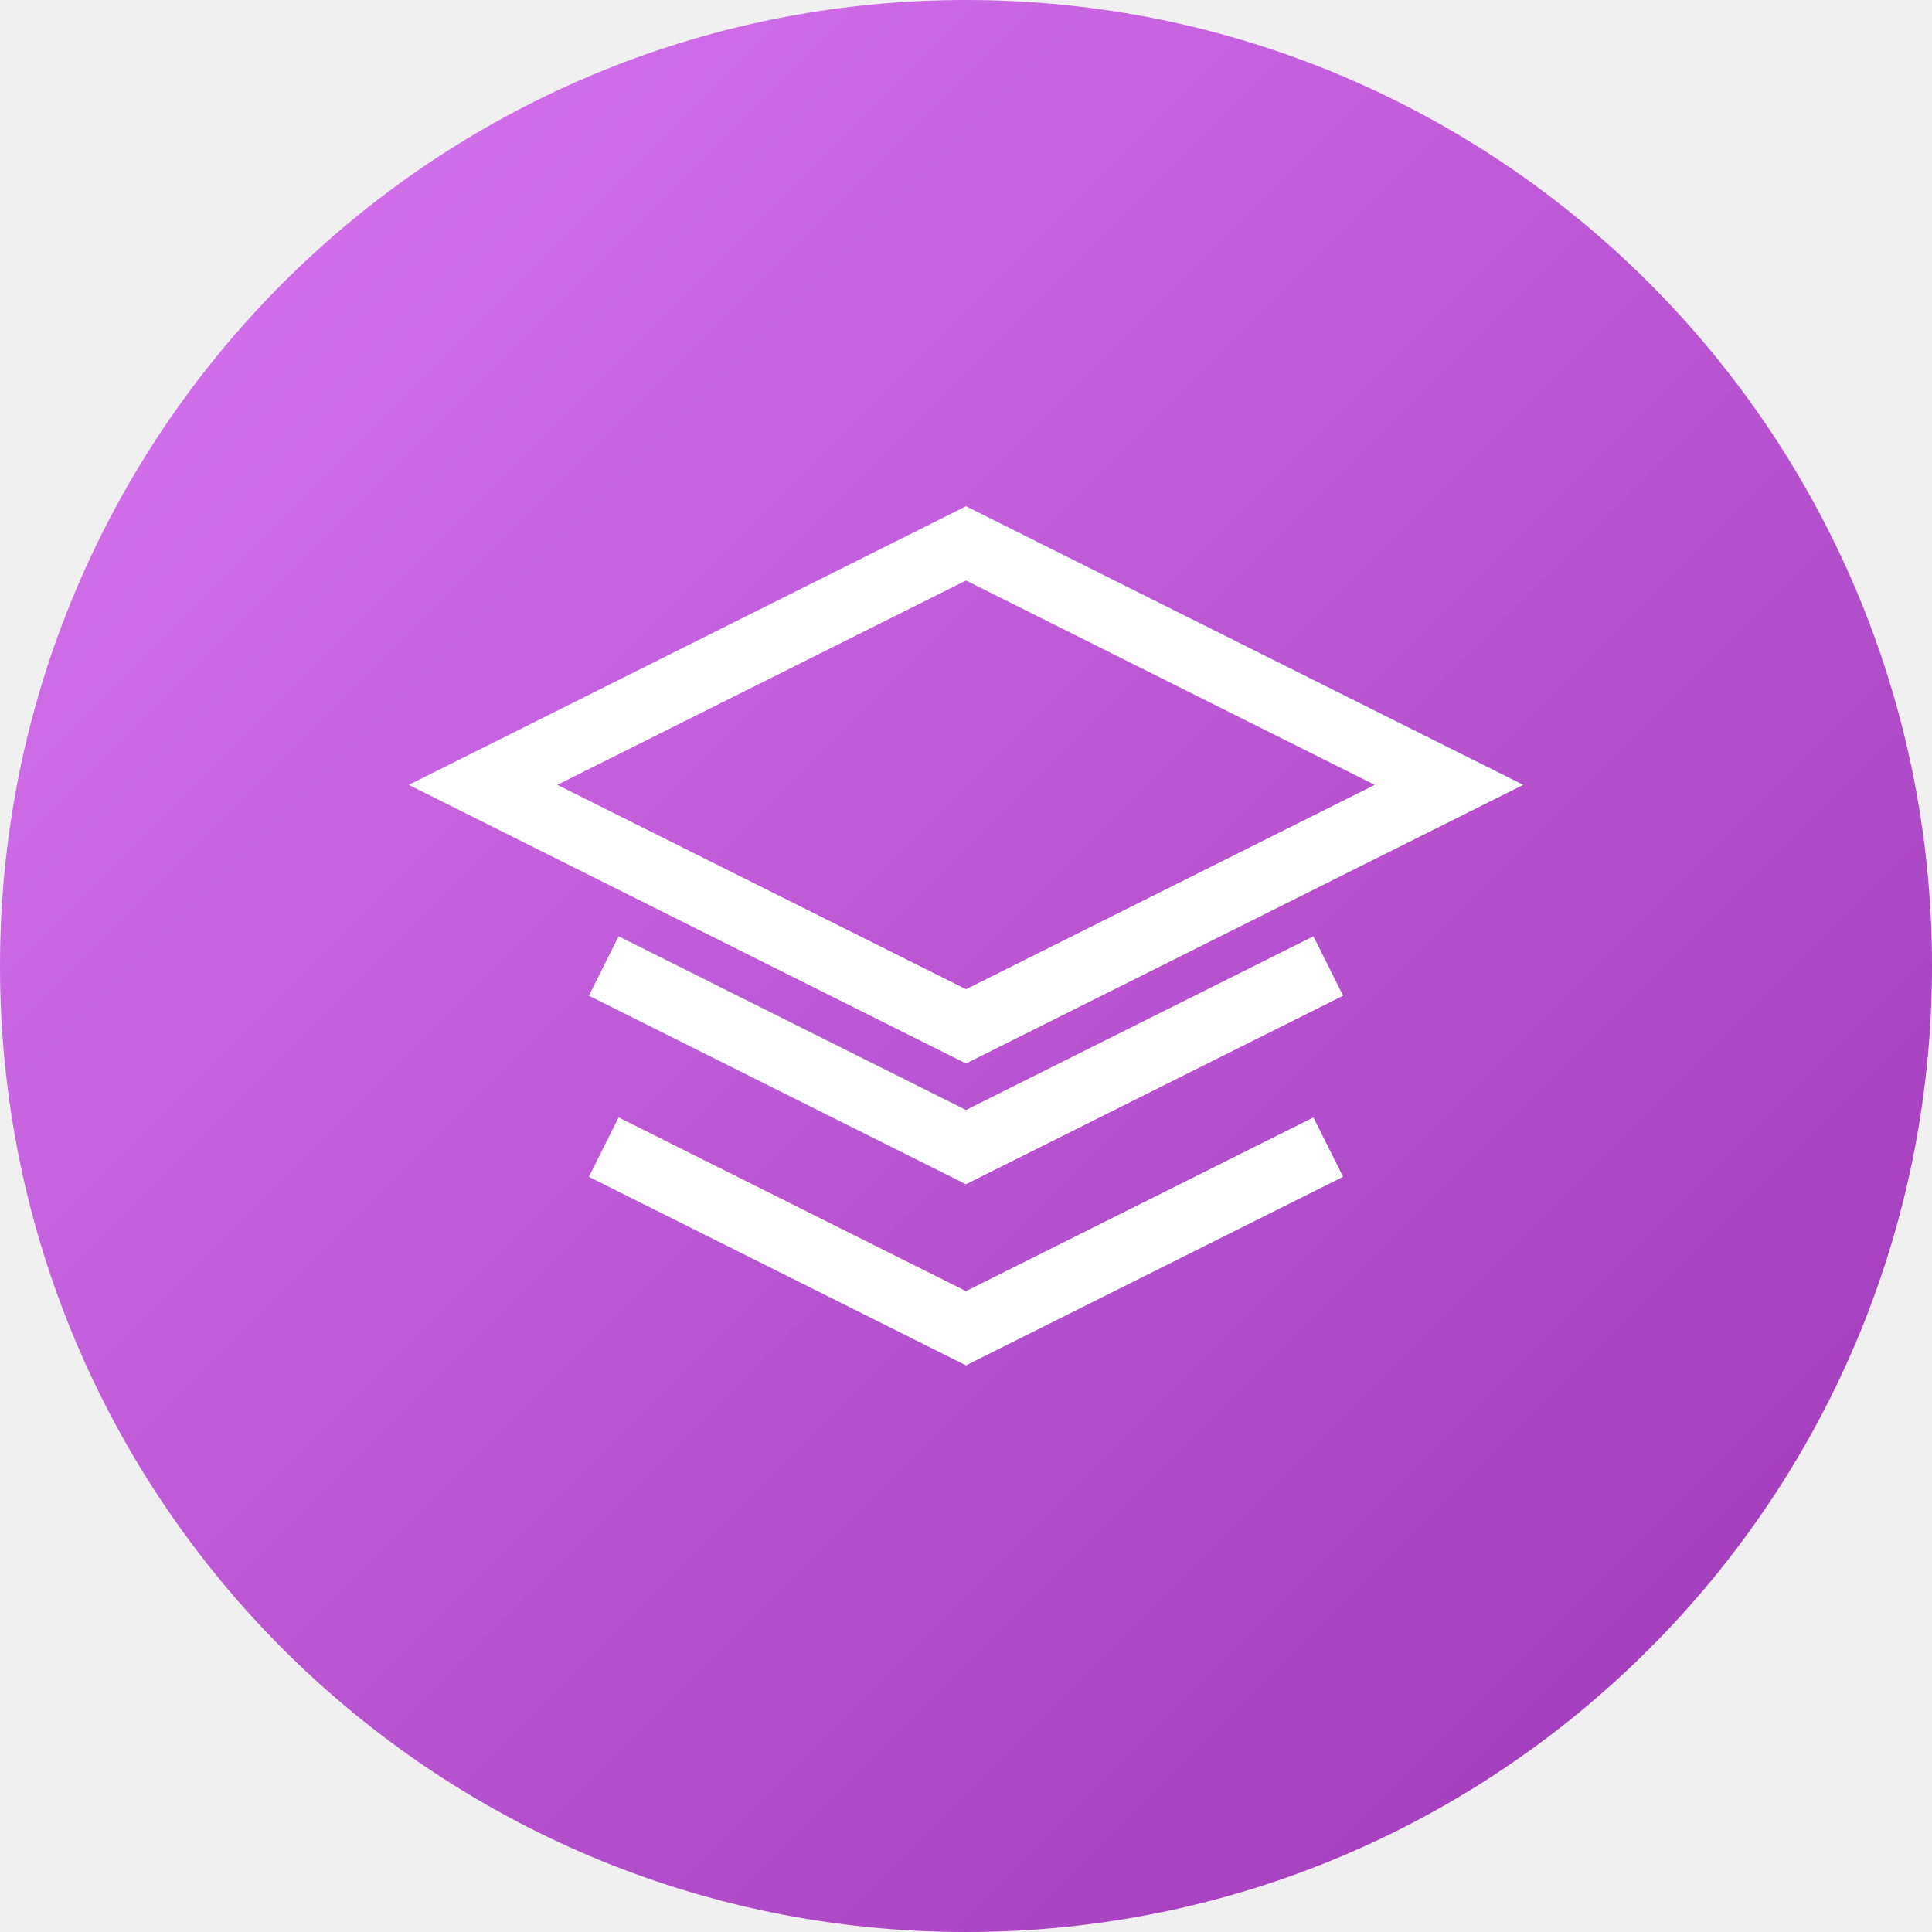
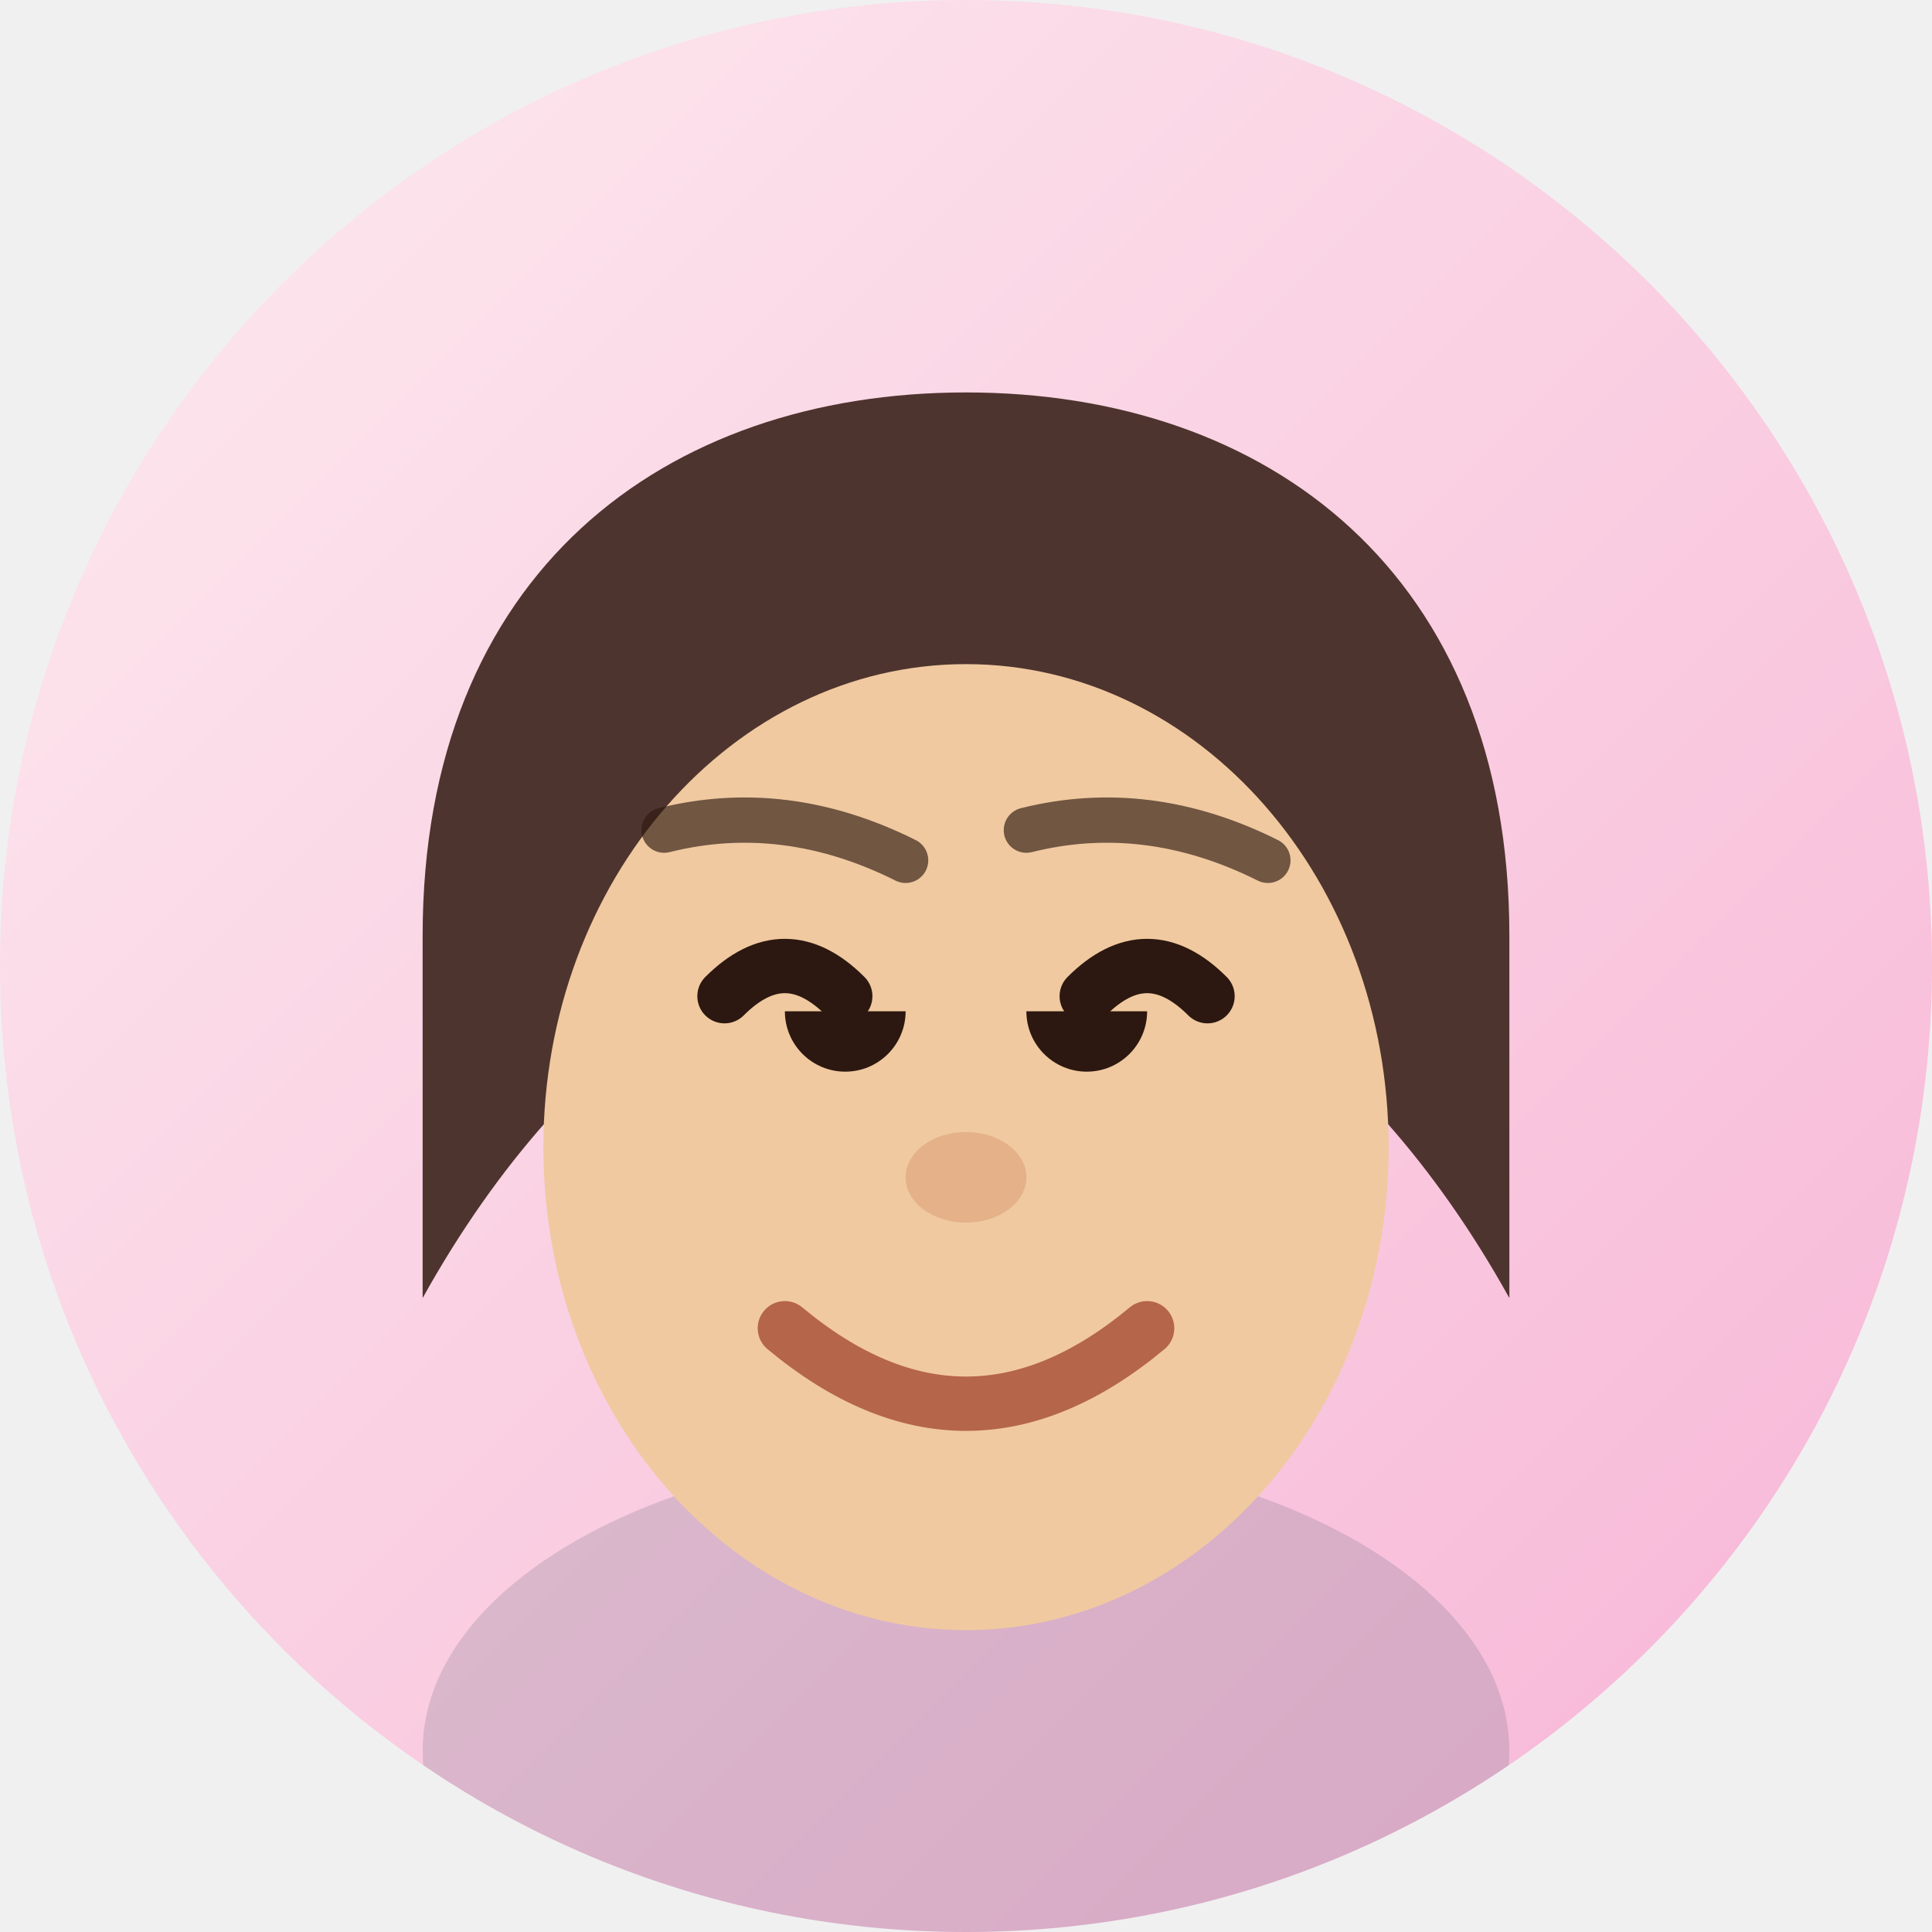
- <svg xmlns="http://www.w3.org/2000/svg" viewBox="0 0 64 64" role="img" aria-label="Prototyping">
+ <svg xmlns="http://www.w3.org/2000/svg" viewBox="0 0 64 64" role="img" aria-label="Supportive — kind eyes">
  <defs>
-     <linearGradient id="bg" x1="0" y1="0" x2="64" y2="64" gradientUnits="userSpaceOnUse">
-       <stop offset="0%" stop-color="#da77f2" />
-       <stop offset="100%" stop-color="#9c36b5" />
+     <linearGradient id="bg-pax23" x1="8" y1="8" x2="56" y2="56" gradientUnits="userSpaceOnUse">
+       <stop offset="0%" stop-color="#FCE4EC" />
+       <stop offset="100%" stop-color="#F8BBD9" />
    </linearGradient>
+     <clipPath id="clip-pax23">
+       <circle cx="32" cy="32" r="32" />
+     </clipPath>
  </defs>
-   <circle cx="32" cy="32" r="32" fill="url(#bg)" />
-   <path d="M32 18l16 8-16 8-16-8 16-8z" fill="none" stroke="#fff" stroke-width="2.2" />
-   <path d="M20 32l12 6 12-6M20 38l12 6 12-6" fill="none" stroke="#fff" stroke-width="2.2" />
+   <circle cx="32" cy="32" r="32" fill="url(#bg-pax23)" />
+   <g clip-path="url(#clip-pax23)">
+     <ellipse cx="32" cy="58" rx="18" ry="10" fill="#4A5568" opacity=".18" />
+     <path d="M14 31c0-12 8-18 18-18s18 6 18 18v12c-5-9-12-13-18-13s-13 4-18 13V31z" fill="#4E342E" />
+     <ellipse cx="32" cy="38" rx="14" ry="16" fill="#F0C9A0" />
+     <ellipse cx="32" cy="40" rx="11" ry="13" fill="#F0C9A0" />
+     <path d="M22 27.5q4-1 8 1M34 27.5q4-1 8 1" fill="none" stroke="#2C1810" stroke-width="1.5" stroke-linecap="round" opacity=".65" />
+     <path d="M24 33q2-2 4 0M36 33q2-2 4 0" fill="none" stroke="#2C1810" stroke-width="1.8" stroke-linecap="round" />
+     <path d="M26 33.5a2 2 0 004 0M34 33.5a2 2 0 004 0" fill="#2C1810" />
+     <ellipse cx="32" cy="39" rx="2" ry="1.5" fill="#D4956A" opacity=".45" />
+     <path d="M26 44q6 5 12 0" fill="none" stroke="#B5654A" stroke-width="1.8" stroke-linecap="round" />
+   </g>
</svg>
